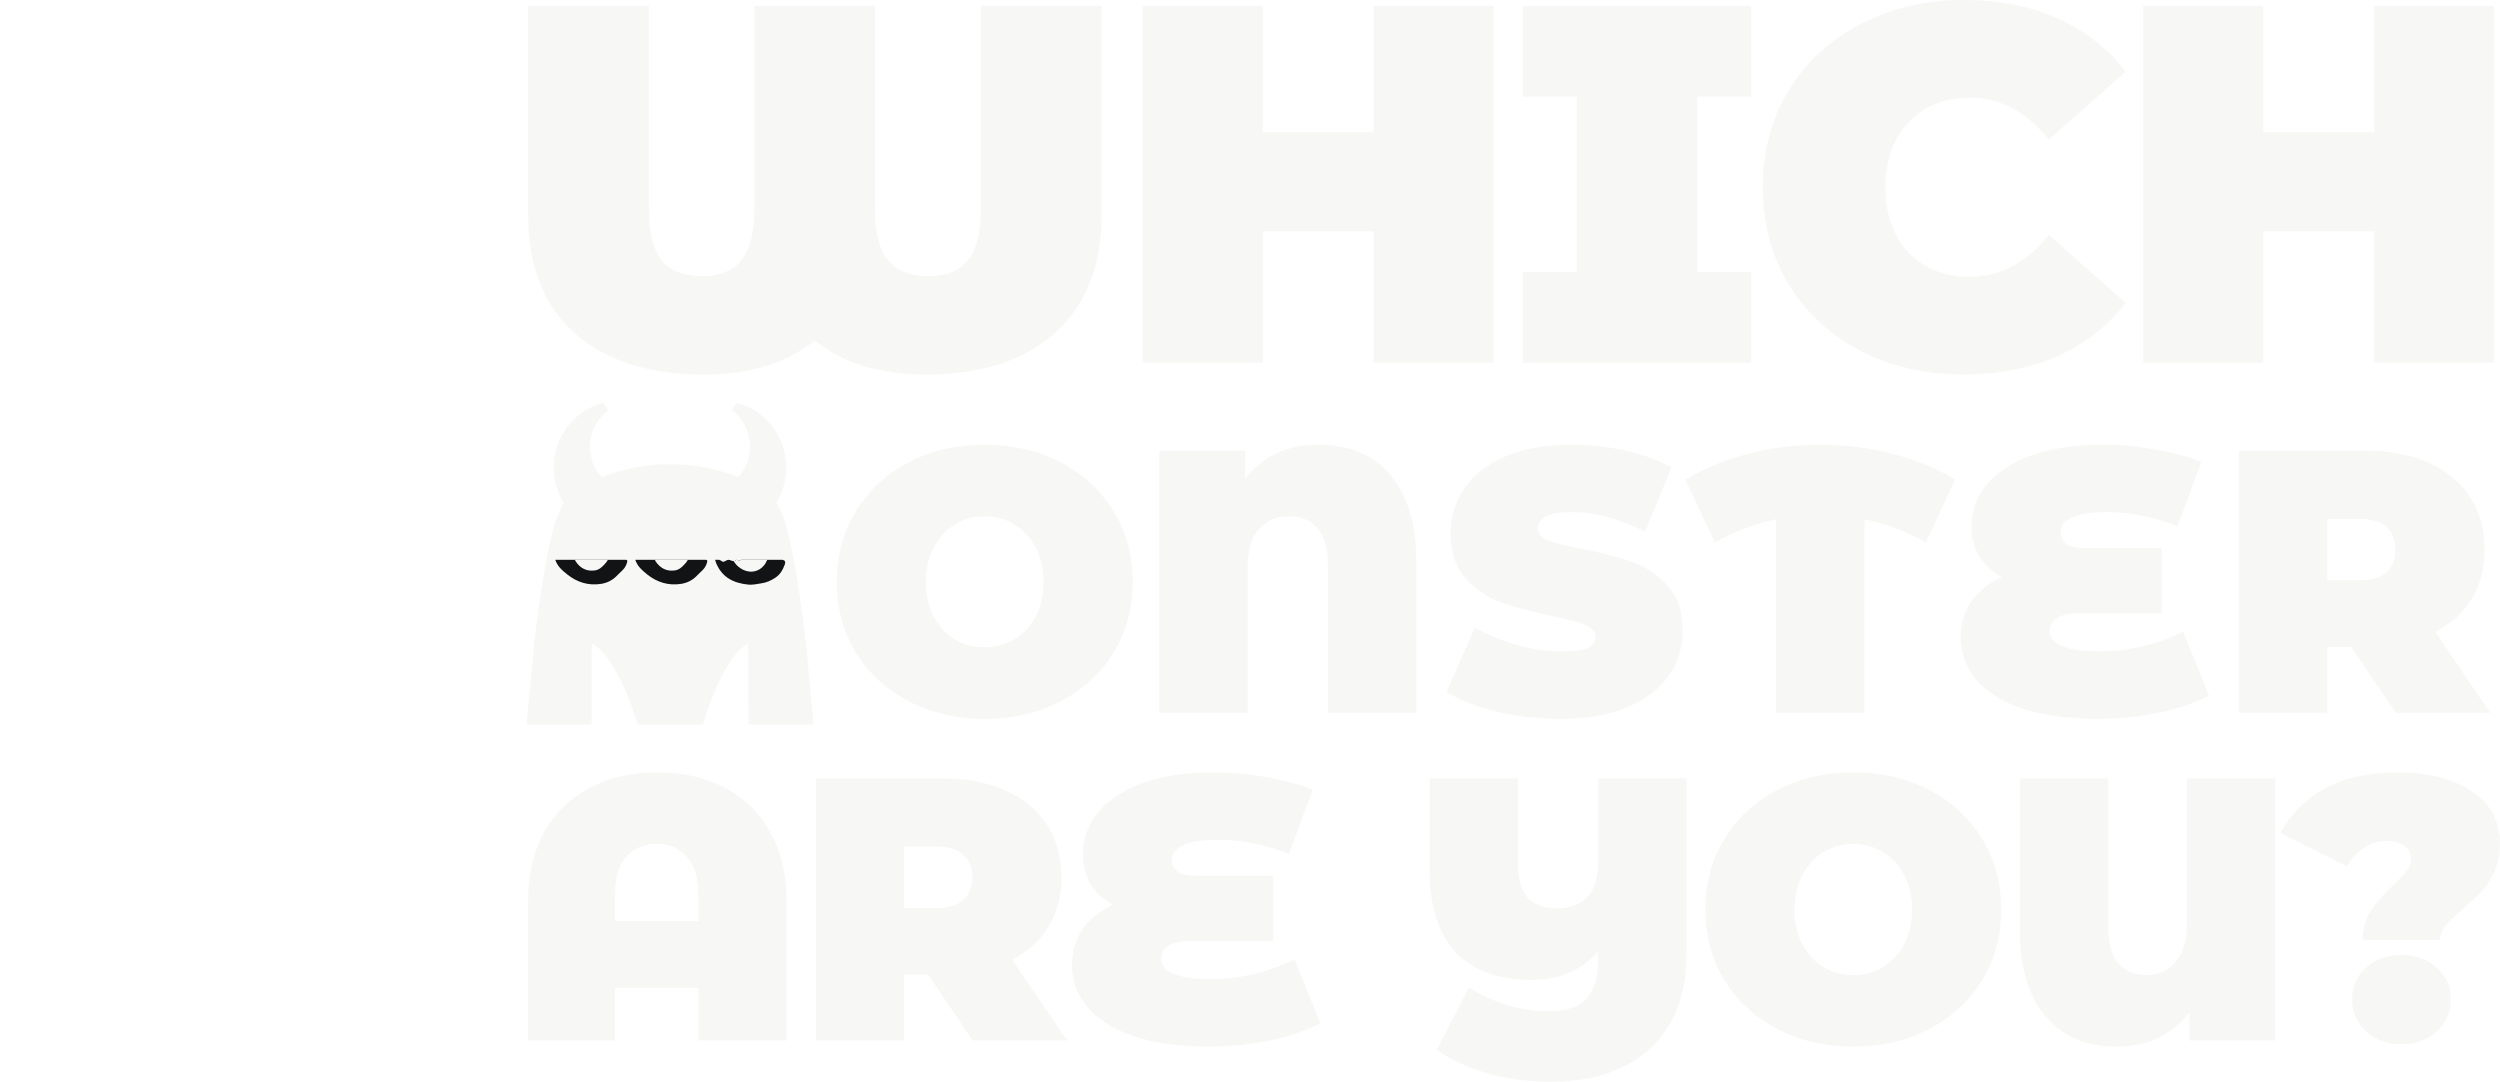
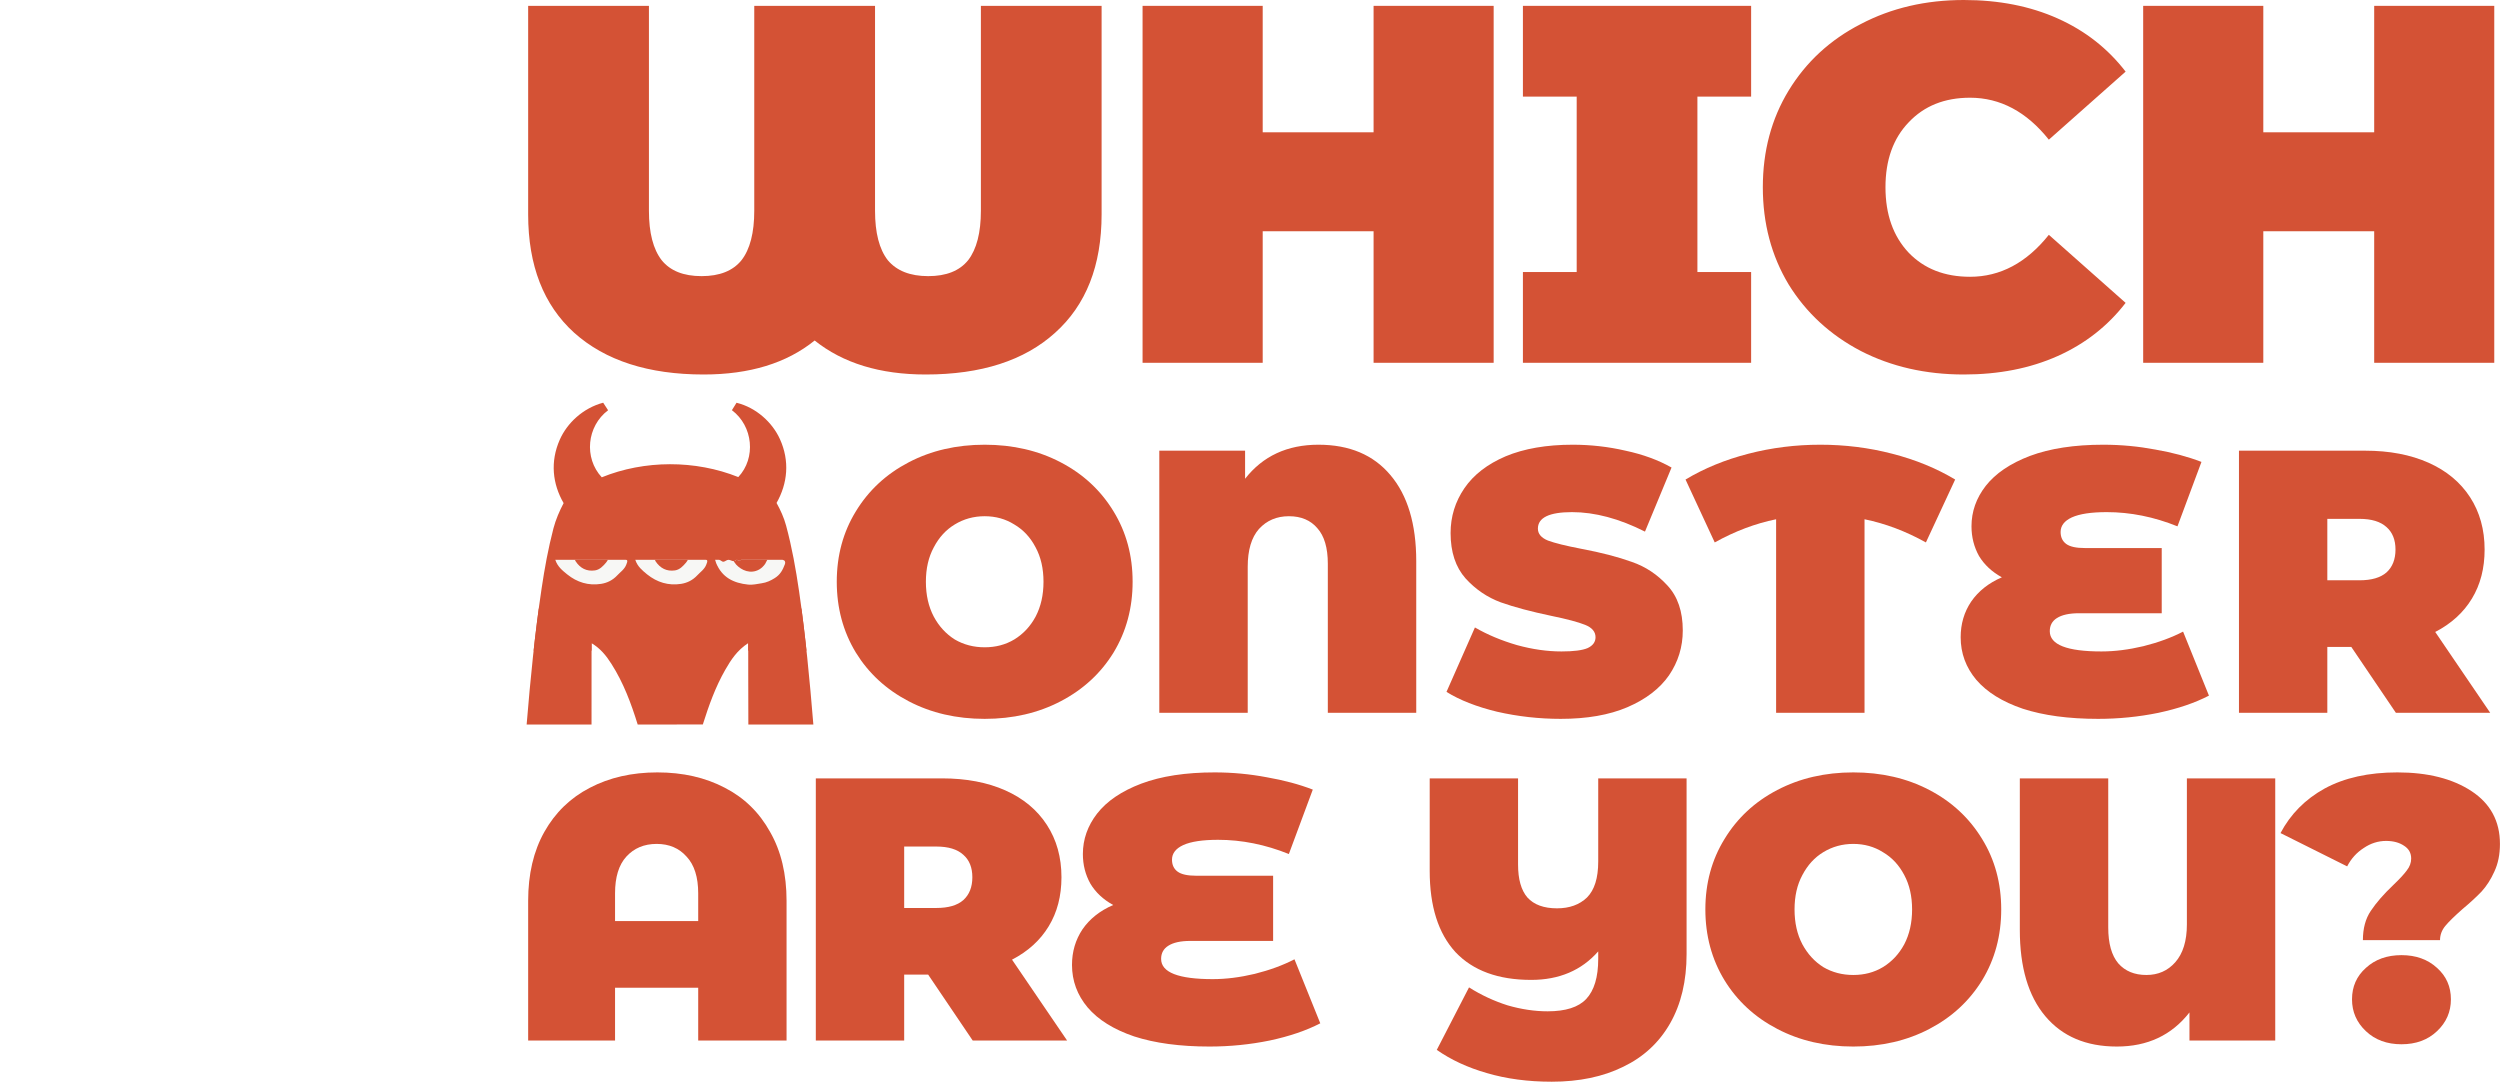
<svg xmlns="http://www.w3.org/2000/svg" viewBox="-90 0 427.24 184.87" width="427.24" height="184.87" role="img" aria-label="WHICH MONSTER ARE YOU?">
  <style>
/* 目・脚・体・歩き。SVG の中だけで完結しているので img 読み込みのまま動く。
   CSS に不等号を書くと XML として壊れるので CDATA で囲むこと。

   脚は M の左右の縦棒。もとは頭と同じ1本のパスなので、同じパスを3枚重ねて
   clipPath で「上半身＋Mの中央」「左脚」「右脚」に切り分けている。
   全部おなじ塗りなので、重なっても継ぎ目は出ない。

   viewBox を左に 90 広げてあるぶん、ページの左余白の上を歩いてこられる。
   広げたぶんは CSS 側のマイナスマージンで引き戻すので、文字の位置は変わらない。 */

.walk{ transform-origin:24.5px 123.82px; animation:walkin 2.6s linear both; }
@keyframes walkin{
  0.0%{ transform:translate(-145.00px,0.00px) rotate(-3.00deg) scaleY(0.970); }
  5.1%{ transform:translate(-127.44px,-3.28px) rotate(2.90deg) scaleY(1.000); }
  10.2%{ transform:translate(-111.02px,0.00px) rotate(-2.79deg) scaleY(0.971); }
  15.4%{ transform:translate(-95.72px,-3.05px) rotate(2.69deg) scaleY(1.000); }
  20.5%{ transform:translate(-81.56px,0.00px) rotate(-2.59deg) scaleY(0.972); }
  25.6%{ transform:translate(-68.54px,-2.82px) rotate(2.48deg) scaleY(1.000); }
  30.8%{ transform:translate(-56.64px,0.00px) rotate(-2.38deg) scaleY(0.974); }
  35.9%{ transform:translate(-45.88px,-2.58px) rotate(2.28deg) scaleY(1.000); }
  41.0%{ transform:translate(-36.25px,0.00px) rotate(-2.17deg) scaleY(0.975); }
  46.1%{ transform:translate(-27.75px,-2.35px) rotate(2.07deg) scaleY(1.000); }
  51.2%{ transform:translate(-20.39px,0.00px) rotate(-1.97deg) scaleY(0.976); }
  56.4%{ transform:translate(-14.16px,-2.11px) rotate(1.87deg) scaleY(1.000); }
  61.5%{ transform:translate(-9.06px,0.00px) rotate(-1.76deg) scaleY(0.977); }
  66.6%{ transform:translate(-5.10px,-1.88px) rotate(1.66deg) scaleY(1.000); }
  71.8%{ transform:translate(-2.27px,0.00px) rotate(-1.56deg) scaleY(0.979); }
  76.9%{ transform:translate(-0.57px,-1.65px) rotate(1.45deg) scaleY(1.000); }
  82.0%{ transform:translate(-0.00px,0.00px) rotate(-1.35deg) scaleY(0.980); }
  86.0%{ transform:translate(0,0) rotate(0deg) scaleY(.99); }
  90.0%{ transform:translate(0,-5px) rotate(0deg) scaleY(1.04); }
  94.5%{ transform:translate(0,0) rotate(0deg) scaleY(.90); }
  97.5%{ transform:translate(0,-1.6px) rotate(0deg) scaleY(1.02); }
  100.0%{ transform:translate(0,0) rotate(0deg) scaleY(1); }
}

/* 脚。踏み出すたびに前後が入れ替わり、近づくほど歩幅が小さくなる */
.legL{ transform-origin:5.5px 110px; animation:stepL 2.6s linear both; }
.legR{ transform-origin:43.4px 110px; animation:stepR 2.6s linear both; }
@keyframes stepL{
  0.0%{ transform:rotate(-11.00deg); }
  5.1%{ transform:rotate(10.46deg); }
  10.2%{ transform:rotate(-9.93deg); }
  15.4%{ transform:rotate(9.39deg); }
  20.5%{ transform:rotate(-8.85deg); }
  25.6%{ transform:rotate(8.32deg); }
  30.8%{ transform:rotate(-7.78deg); }
  35.9%{ transform:rotate(7.25deg); }
  41.0%{ transform:rotate(-6.71deg); }
  46.1%{ transform:rotate(6.17deg); }
  51.2%{ transform:rotate(-5.64deg); }
  56.4%{ transform:rotate(5.10deg); }
  61.5%{ transform:rotate(-4.57deg); }
  66.6%{ transform:rotate(4.03deg); }
  71.8%{ transform:rotate(-3.49deg); }
  76.9%{ transform:rotate(2.96deg); }
  82.0%{ transform:rotate(-2.42deg); }
  86.0%{ transform:rotate(0deg); }
  100.0%{ transform:rotate(0deg); }
}
@keyframes stepR{
  0.0%{ transform:rotate(11.00deg); }
  5.1%{ transform:rotate(-10.46deg); }
  10.2%{ transform:rotate(9.93deg); }
  15.4%{ transform:rotate(-9.39deg); }
  20.5%{ transform:rotate(8.85deg); }
  25.6%{ transform:rotate(-8.32deg); }
  30.8%{ transform:rotate(7.78deg); }
  35.9%{ transform:rotate(-7.25deg); }
  41.0%{ transform:rotate(6.71deg); }
  46.1%{ transform:rotate(-6.17deg); }
  51.2%{ transform:rotate(5.64deg); }
  56.4%{ transform:rotate(-5.10deg); }
  61.5%{ transform:rotate(4.57deg); }
  66.6%{ transform:rotate(-4.03deg); }
  71.8%{ transform:rotate(3.49deg); }
  76.9%{ transform:rotate(-2.96deg); }
  82.0%{ transform:rotate(2.42deg); }
  86.0%{ transform:rotate(0deg); }
  100.0%{ transform:rotate(0deg); }
}

/* 到着してから、体をゆっくり揺らす */
.mark{ transform-origin:24.5px 123.82px; animation:sway 5.2s 2.6s ease-in-out infinite both; }
@keyframes sway{
  0%, 100%{ transform:rotate(0deg); }
  25%{ transform:rotate(1.2deg); }
  75%{ transform:rotate(-1.2deg); }
}

/* 目。歩いているあいだは前を見て、着いてからキョロキョロしはじめる */
.eye{ animation:blink 6.4s infinite both; }
.e1{ transform-origin:11.04px 95.67px; }
.e2{ transform-origin:24.71px 95.67px; animation-delay:-.022s; }
.e3{ transform-origin:38.20px 95.67px; animation-delay:-.044s; }
.pupil{ animation:look 7.7s 2.6s infinite both; }
@keyframes blink{
  0%, 40%, 100%{ transform:scaleY(1); }
  41.6%{ transform:scaleY(.05); }
  43.6%{ transform:scaleY(1); }
  48%{ transform:scaleY(1); }
  49.6%{ transform:scaleY(.05); }
  51.6%{ transform:scaleY(1); }
}
@keyframes look{
  0%, 16%{ transform:translateX(0); }
  24%, 38%{ transform:translateX(-2.2px); }
  46%, 58%{ transform:translateX(0); }
  66%, 80%{ transform:translateX(2.2px); }
  88%, 100%{ transform:translateX(0); }
}

@media (prefers-reduced-motion: reduce){
  .walk, .mark, .legL, .legR, .eye, .pupil{ animation:none; }
}
</style>
-   <path d="M313.81 160.67C313.81 158.67 314.26 157 315.15 155.68C316.05 154.32 317.33 152.84 318.99 151.26C320.06 150.24 320.83 149.41 321.3 148.77C321.81 148.13 322.06 147.45 322.06 146.72C322.06 145.78 321.66 145.06 320.85 144.54C320.04 143.99 319.01 143.71 317.78 143.71C316.41 143.71 315.13 144.12 313.94 144.93C312.74 145.7 311.8 146.74 311.12 148.06L299.73 142.37C301.44 139.13 303.95 136.59 307.28 134.75C310.65 132.92 314.79 132 319.7 132C324.9 132 329.13 133.07 332.37 135.2C335.61 137.33 337.23 140.34 337.23 144.22C337.23 146.02 336.91 147.6 336.27 148.96C335.68 150.28 334.95 151.41 334.1 152.35C333.24 153.25 332.16 154.25 330.83 155.36C329.47 156.56 328.49 157.51 327.89 158.24C327.29 158.97 326.99 159.78 326.99 160.67H313.81ZM320.4 178.46C317.93 178.46 315.9 177.72 314.32 176.22C312.74 174.73 311.95 172.92 311.95 170.78C311.95 168.61 312.74 166.82 314.32 165.41C315.9 163.96 317.93 163.23 320.4 163.23C322.88 163.23 324.9 163.96 326.48 165.41C328.06 166.82 328.85 168.61 328.85 170.78C328.85 172.92 328.06 174.73 326.48 176.22C324.9 177.72 322.88 178.46 320.4 178.46Z" fill="#F7F7F5" />
-   <path d="M298.83 133.02V177.82H284.17V173.02C281.14 176.91 277.01 178.85 271.76 178.85C266.51 178.85 262.44 177.12 259.53 173.66C256.63 170.21 255.18 165.3 255.18 158.94V133.02H270.29V158.5C270.29 161.23 270.86 163.28 272.01 164.64C273.17 165.96 274.77 166.62 276.81 166.62C278.82 166.62 280.46 165.9 281.74 164.45C283.06 162.96 283.73 160.8 283.73 157.98V133.02H298.83Z" fill="#F7F7F5" />
-   <path d="M226.72 178.85C221.9 178.85 217.57 177.85 213.73 175.84C209.89 173.84 206.88 171.06 204.71 167.52C202.53 163.94 201.44 159.9 201.44 155.42C201.44 150.94 202.53 146.93 204.71 143.39C206.88 139.81 209.89 137.01 213.73 135.01C217.57 133 221.9 132 226.72 132C231.55 132 235.88 133 239.72 135.01C243.56 137.01 246.56 139.81 248.74 143.39C250.92 146.93 252 150.94 252 155.42C252 159.9 250.92 163.94 248.74 167.52C246.56 171.06 243.56 173.84 239.72 175.84C235.88 177.85 231.55 178.85 226.72 178.85ZM226.72 166.62C228.6 166.62 230.29 166.18 231.78 165.28C233.32 164.34 234.53 163.04 235.43 161.38C236.32 159.67 236.77 157.69 236.77 155.42C236.77 153.16 236.32 151.2 235.43 149.54C234.53 147.83 233.32 146.53 231.78 145.63C230.29 144.69 228.6 144.22 226.72 144.22C224.85 144.22 223.14 144.69 221.6 145.63C220.11 146.53 218.92 147.83 218.02 149.54C217.12 151.2 216.68 153.16 216.68 155.42C216.68 157.69 217.12 159.67 218.02 161.38C218.92 163.04 220.11 164.34 221.6 165.28C223.14 166.18 224.85 166.62 226.72 166.62Z" fill="#F7F7F5" />
-   <path d="M198.23 133.02V163.04C198.23 167.65 197.29 171.6 195.42 174.88C193.54 178.17 190.87 180.64 187.42 182.3C183.96 184.01 179.88 184.86 175.19 184.86C171.14 184.86 167.45 184.37 164.12 183.39C160.83 182.45 157.98 181.13 155.54 179.42L161.05 168.74C163.14 170.06 165.34 171.08 167.64 171.81C169.99 172.49 172.27 172.83 174.49 172.83C177.56 172.83 179.76 172.13 181.08 170.72C182.44 169.27 183.13 166.99 183.13 163.87V162.59C180.27 165.84 176.45 167.46 171.67 167.46C166.04 167.46 161.73 165.88 158.74 162.72C155.8 159.52 154.33 154.89 154.33 148.83V133.02H169.43V147.74C169.43 150.26 169.96 152.14 171.03 153.38C172.14 154.61 173.83 155.23 176.09 155.23C178.22 155.23 179.93 154.61 181.21 153.38C182.49 152.1 183.13 150.05 183.13 147.23V133.02H198.23Z" fill="#F7F7F5" />
-   <path d="M135.63 174.88C133.24 176.12 130.36 177.1 126.99 177.82C123.62 178.51 120.19 178.85 116.69 178.85C111.65 178.85 107.36 178.27 103.82 177.12C100.32 175.93 97.68 174.28 95.89 172.19C94.1 170.06 93.2 167.63 93.2 164.9C93.2 162.64 93.8 160.61 94.99 158.82C96.23 157.02 97.98 155.64 100.24 154.66C98.53 153.72 97.23 152.5 96.34 151.01C95.48 149.47 95.06 147.79 95.06 145.95C95.06 143.44 95.87 141.13 97.49 139.04C99.15 136.91 101.67 135.2 105.04 133.92C108.45 132.64 112.63 132 117.58 132C120.61 132 123.58 132.28 126.48 132.83C129.42 133.34 132.05 134.05 134.35 134.94L130.26 145.95C126.24 144.33 122.21 143.52 118.16 143.52C115.51 143.52 113.53 143.82 112.21 144.42C110.93 145.01 110.29 145.85 110.29 146.91C110.29 147.81 110.61 148.49 111.25 148.96C111.89 149.43 112.95 149.66 114.45 149.66H127.57V160.8H113.42C111.76 160.8 110.5 161.08 109.65 161.63C108.84 162.14 108.43 162.89 108.43 163.87C108.43 166.18 111.38 167.33 117.26 167.33C119.52 167.33 121.91 167.03 124.43 166.43C126.99 165.79 129.25 164.96 131.22 163.94L135.63 174.88Z" fill="#F7F7F5" />
-   <path d="M68.62 166.56H64.52V177.82H49.42V133.02H70.98C75.12 133.02 78.73 133.71 81.8 135.07C84.87 136.44 87.24 138.4 88.9 140.96C90.57 143.52 91.4 146.51 91.4 149.92C91.4 153.12 90.67 155.92 89.22 158.3C87.77 160.69 85.68 162.59 82.95 164L92.36 177.82H76.23L68.62 166.56ZM76.17 149.92C76.17 148.26 75.66 146.98 74.63 146.08C73.61 145.14 72.07 144.67 70.02 144.67H64.52V155.17H70.02C72.07 155.17 73.61 154.72 74.63 153.82C75.66 152.89 76.17 151.58 76.17 149.92Z" fill="#F7F7F5" />
-   <path d="M22.34 132C26.7 132 30.54 132.88 33.86 134.62C37.19 136.33 39.77 138.85 41.61 142.18C43.49 145.46 44.42 149.39 44.42 153.95V177.82H29.32V168.8H15.11V177.82H0.26V153.95C0.26 149.39 1.18 145.46 3.02 142.18C4.89 138.85 7.5 136.33 10.82 134.62C14.15 132.88 17.99 132 22.34 132ZM29.32 157.41V152.67C29.32 149.9 28.66 147.81 27.34 146.4C26.06 144.95 24.35 144.22 22.22 144.22C20.08 144.22 18.35 144.95 17.03 146.4C15.75 147.81 15.11 149.9 15.11 152.67V157.41H29.32Z" fill="#F7F7F5" />
-   <path d="M311.83 110.56H307.73V121.82H292.63V77.02H314.2C318.34 77.02 321.94 77.71 325.01 79.07C328.09 80.44 330.45 82.4 332.12 84.96C333.78 87.52 334.61 90.51 334.61 93.92C334.61 97.12 333.89 99.91 332.44 102.3C330.99 104.69 328.9 106.59 326.17 108L335.57 121.82H319.45L311.83 110.56ZM319.38 93.92C319.38 92.26 318.87 90.98 317.85 90.08C316.82 89.14 315.29 88.67 313.24 88.67H307.73V99.17H313.24C315.29 99.17 316.82 98.72 317.85 97.82C318.87 96.89 319.38 95.58 319.38 93.92Z" fill="#F7F7F5" />
-   <path d="M287.5 118.88C285.11 120.12 282.23 121.1 278.86 121.82C275.49 122.51 272.05 122.85 268.55 122.85C263.52 122.85 259.23 122.27 255.69 121.12C252.19 119.93 249.55 118.28 247.75 116.19C245.96 114.06 245.07 111.63 245.07 108.9C245.07 106.64 245.66 104.61 246.86 102.82C248.1 101.02 249.84 99.64 252.11 98.66C250.4 97.72 249.1 96.5 248.2 95.01C247.35 93.47 246.92 91.79 246.92 89.95C246.92 87.43 247.73 85.13 249.35 83.04C251.02 80.91 253.54 79.2 256.9 77.92C260.32 76.64 264.5 76 269.45 76C272.48 76 275.44 76.28 278.35 76.83C281.29 77.34 283.91 78.05 286.22 78.94L282.12 89.95C278.11 88.33 274.08 87.52 270.02 87.52C267.38 87.52 265.4 87.82 264.07 88.42C262.79 89.01 262.15 89.85 262.15 90.91C262.15 91.81 262.47 92.49 263.11 92.96C263.75 93.43 264.82 93.66 266.31 93.66H279.43V104.8H265.29C263.63 104.8 262.37 105.08 261.51 105.63C260.7 106.14 260.3 106.89 260.3 107.87C260.3 110.18 263.24 111.33 269.13 111.33C271.39 111.33 273.78 111.03 276.3 110.43C278.86 109.79 281.12 108.96 283.08 107.94L287.5 118.88Z" fill="#F7F7F5" />
-   <path d="M239.13 92.7C235.68 90.78 232.18 89.46 228.64 88.74V121.82H213.53V88.74C209.99 89.46 206.49 90.78 203.04 92.7L198.05 81.95C201.25 80.03 204.83 78.56 208.8 77.54C212.77 76.51 216.86 76 221.09 76C225.31 76 229.41 76.51 233.37 77.54C237.34 78.56 240.93 80.03 244.13 81.95L239.13 92.7Z" fill="#F7F7F5" />
-   <path d="M176.72 122.85C173.01 122.85 169.38 122.44 165.84 121.63C162.34 120.78 159.46 119.65 157.2 118.24L162.06 107.23C164.2 108.47 166.59 109.47 169.23 110.24C171.88 110.97 174.42 111.33 176.85 111.33C178.94 111.33 180.43 111.14 181.33 110.75C182.22 110.33 182.67 109.71 182.67 108.9C182.67 107.96 182.07 107.25 180.88 106.78C179.73 106.32 177.81 105.8 175.12 105.25C171.66 104.52 168.78 103.76 166.48 102.94C164.18 102.09 162.17 100.73 160.46 98.85C158.76 96.93 157.9 94.35 157.9 91.1C157.9 88.29 158.69 85.73 160.27 83.42C161.85 81.12 164.2 79.31 167.31 77.98C170.47 76.66 174.29 76 178.77 76C181.84 76 184.85 76.34 187.79 77.02C190.78 77.66 193.4 78.62 195.66 79.9L191.12 90.85C186.72 88.63 182.56 87.52 178.64 87.52C174.76 87.52 172.82 88.46 172.82 90.34C172.82 91.23 173.39 91.91 174.54 92.38C175.7 92.81 177.59 93.28 180.24 93.79C183.65 94.43 186.53 95.18 188.88 96.03C191.23 96.84 193.25 98.19 194.96 100.06C196.71 101.94 197.58 104.5 197.58 107.74C197.58 110.56 196.79 113.12 195.22 115.42C193.64 117.69 191.27 119.5 188.11 120.86C185 122.19 181.2 122.85 176.72 122.85Z" fill="#F7F7F5" />
-   <path d="M135.32 76C140.61 76 144.71 77.73 147.61 81.18C150.55 84.64 152.03 89.55 152.03 95.9V121.82H136.92V96.35C136.92 93.62 136.32 91.59 135.13 90.27C133.98 88.91 132.36 88.22 130.27 88.22C128.18 88.22 126.47 88.95 125.15 90.4C123.87 91.85 123.23 94.01 123.23 96.86V121.82H108.12V77.02H122.78V81.82C125.81 77.94 129.99 76 135.32 76Z" fill="#F7F7F5" />
-   <path d="M78.28 122.85C73.46 122.85 69.13 121.85 65.29 119.84C61.45 117.84 58.44 115.06 56.26 111.52C54.09 107.94 53 103.9 53 99.42C53 94.94 54.09 90.93 56.26 87.39C58.44 83.81 61.45 81.01 65.29 79.01C69.13 77 73.46 76 78.28 76C83.1 76 87.43 77 91.27 79.01C95.11 81.01 98.12 83.81 100.3 87.39C102.47 90.93 103.56 94.94 103.56 99.42C103.56 103.9 102.47 107.94 100.3 111.52C98.12 115.06 95.11 117.84 91.27 119.84C87.43 121.85 83.1 122.85 78.28 122.85ZM78.28 110.62C80.16 110.62 81.84 110.18 83.34 109.28C84.87 108.34 86.09 107.04 86.98 105.38C87.88 103.67 88.33 101.69 88.33 99.42C88.33 97.16 87.88 95.2 86.98 93.54C86.09 91.83 84.87 90.53 83.34 89.63C81.84 88.69 80.16 88.22 78.28 88.22C76.4 88.22 74.7 88.69 73.16 89.63C71.67 90.53 70.47 91.83 69.58 93.54C68.68 95.2 68.23 97.16 68.23 99.42C68.23 101.69 68.68 103.67 69.58 105.38C70.47 107.04 71.67 108.34 73.16 109.28C74.7 110.18 76.4 110.62 78.28 110.62Z" fill="#F7F7F5" />
-   <path d="M336.26 1V62H315.74V39.52H296.79V62H276.26V1H296.79V22.61H315.74V1H336.26Z" fill="#F7F7F5" />
-   <path d="M245.61 64C239.09 64 233.22 62.66 228 59.98C222.77 57.24 218.66 53.45 215.67 48.61C212.73 43.72 211.26 38.18 211.26 32C211.26 25.82 212.73 20.31 215.67 15.48C218.66 10.58 222.77 6.79 228 4.11C233.22 1.37 239.09 0 245.61 0C251.6 0 256.94 1.05 261.64 3.15C266.34 5.25 270.21 8.28 273.26 12.24L260.14 23.87C256.33 19.09 251.83 16.7 246.67 16.7C242.32 16.7 238.83 18.1 236.19 20.9C233.55 23.64 232.22 27.34 232.22 32C232.22 36.66 233.55 40.39 236.19 43.19C238.83 45.93 242.32 47.3 246.67 47.3C251.83 47.3 256.33 44.91 260.14 40.13L273.26 51.76C270.21 55.72 266.34 58.75 261.64 60.85C256.94 62.95 251.6 64 245.61 64Z" fill="#F7F7F5" />
-   <path d="M200.08 16.51V46.49H209.26V62H170.26V46.49H179.45V16.51H170.26V1H209.26V16.51H200.08Z" fill="#F7F7F5" />
-   <path d="M165.26 1V62H144.74V39.52H125.79V62H105.26V1H125.79V22.61H144.74V1H165.26Z" fill="#F7F7F5" />
-   <path d="M98.26 1V36.64C98.26 45.38 95.61 52.12 90.31 56.87C85.06 61.62 77.69 64 68.19 64C60.38 64 54.06 62.06 49.22 58.19C44.44 62.06 38.12 64 30.25 64C20.81 64 13.44 61.62 8.13 56.87C2.89 52.12 0.26 45.38 0.26 36.64V1H20.9V36.02C20.9 39.77 21.62 42.59 23.08 44.47C24.54 46.28 26.81 47.19 29.9 47.19C32.99 47.19 35.26 46.28 36.72 44.47C38.18 42.59 38.9 39.77 38.9 36.02V1H59.54V36.02C59.54 39.77 60.26 42.59 61.72 44.47C63.24 46.28 65.54 47.19 68.63 47.19C71.72 47.19 73.99 46.28 75.45 44.47C76.9 42.59 77.63 39.77 77.63 36.02V1H98.26Z" fill="#F7F7F5" />
+   <path d="M313.81 160.67C313.81 158.67 314.26 157 315.15 155.68C316.05 154.32 317.33 152.84 318.99 151.26C320.06 150.24 320.83 149.41 321.3 148.77C321.81 148.13 322.06 147.45 322.06 146.72C322.06 145.78 321.66 145.06 320.85 144.54C320.04 143.99 319.01 143.71 317.78 143.71C316.41 143.71 315.13 144.12 313.94 144.93C312.74 145.7 311.8 146.74 311.12 148.06L299.73 142.37C301.44 139.13 303.95 136.59 307.28 134.75C310.65 132.92 314.79 132 319.7 132C324.9 132 329.13 133.07 332.37 135.2C335.61 137.33 337.23 140.34 337.23 144.22C337.23 146.02 336.91 147.6 336.27 148.96C335.68 150.28 334.95 151.41 334.1 152.35C333.24 153.25 332.16 154.25 330.83 155.36C329.47 156.56 328.49 157.51 327.89 158.24C327.29 158.97 326.99 159.78 326.99 160.67H313.81ZM320.4 178.46C317.93 178.46 315.9 177.72 314.32 176.22C312.74 174.73 311.95 172.92 311.95 170.78C311.95 168.61 312.74 166.82 314.32 165.41C315.9 163.96 317.93 163.23 320.4 163.23C322.88 163.23 324.9 163.96 326.48 165.41C328.06 166.82 328.85 168.61 328.85 170.78C328.85 172.92 328.06 174.73 326.48 176.22C324.9 177.72 322.88 178.46 320.4 178.46Z" fill="#D45235" />
+   <path d="M298.83 133.02V177.82H284.17V173.02C281.14 176.91 277.01 178.85 271.76 178.85C266.51 178.85 262.44 177.12 259.53 173.66C256.63 170.21 255.18 165.3 255.18 158.94V133.02H270.29V158.5C270.29 161.23 270.86 163.28 272.01 164.64C273.17 165.96 274.77 166.62 276.81 166.62C278.82 166.62 280.46 165.9 281.74 164.45C283.06 162.96 283.73 160.8 283.73 157.98V133.02H298.83Z" fill="#D45235" />
+   <path d="M226.72 178.85C221.9 178.85 217.57 177.85 213.73 175.84C209.89 173.84 206.88 171.06 204.71 167.52C202.53 163.94 201.44 159.9 201.44 155.42C201.44 150.94 202.53 146.93 204.71 143.39C206.88 139.81 209.89 137.01 213.73 135.01C217.57 133 221.9 132 226.72 132C231.55 132 235.88 133 239.72 135.01C243.56 137.01 246.56 139.81 248.74 143.39C250.92 146.93 252 150.94 252 155.42C252 159.9 250.92 163.94 248.74 167.52C246.56 171.06 243.56 173.84 239.72 175.84C235.88 177.85 231.55 178.85 226.72 178.85ZM226.72 166.62C228.6 166.62 230.29 166.18 231.78 165.28C233.32 164.34 234.53 163.04 235.43 161.38C236.32 159.67 236.77 157.69 236.77 155.42C236.77 153.16 236.32 151.2 235.43 149.54C234.53 147.83 233.32 146.53 231.78 145.63C230.29 144.69 228.6 144.22 226.72 144.22C224.85 144.22 223.14 144.69 221.6 145.63C220.11 146.53 218.92 147.83 218.02 149.54C217.12 151.2 216.68 153.16 216.68 155.42C216.68 157.69 217.12 159.67 218.02 161.38C218.92 163.04 220.11 164.34 221.6 165.28C223.14 166.18 224.85 166.62 226.72 166.62Z" fill="#D45235" />
+   <path d="M198.23 133.02V163.04C198.23 167.65 197.29 171.6 195.42 174.88C193.54 178.17 190.87 180.64 187.42 182.3C183.96 184.01 179.88 184.86 175.19 184.86C171.14 184.86 167.45 184.37 164.12 183.39C160.83 182.45 157.98 181.13 155.54 179.42L161.05 168.74C163.14 170.06 165.34 171.08 167.64 171.81C169.99 172.49 172.27 172.83 174.49 172.83C177.56 172.83 179.76 172.13 181.08 170.72C182.44 169.27 183.13 166.99 183.13 163.87V162.59C180.27 165.84 176.45 167.46 171.67 167.46C166.04 167.46 161.73 165.88 158.74 162.72C155.8 159.52 154.33 154.89 154.33 148.83V133.02H169.43V147.74C169.43 150.26 169.96 152.14 171.03 153.38C172.14 154.61 173.83 155.23 176.09 155.23C178.22 155.23 179.93 154.61 181.21 153.38C182.49 152.1 183.13 150.05 183.13 147.23V133.02H198.23Z" fill="#D45235" />
+   <path d="M135.63 174.88C133.24 176.12 130.36 177.1 126.99 177.82C123.62 178.51 120.19 178.85 116.69 178.85C111.65 178.85 107.36 178.27 103.82 177.12C100.32 175.93 97.68 174.28 95.89 172.19C94.1 170.06 93.2 167.63 93.2 164.9C93.2 162.64 93.8 160.61 94.99 158.82C96.23 157.02 97.98 155.64 100.24 154.66C98.53 153.72 97.23 152.5 96.34 151.01C95.48 149.47 95.06 147.79 95.06 145.95C95.06 143.44 95.87 141.13 97.49 139.04C99.15 136.91 101.67 135.2 105.04 133.92C108.45 132.64 112.63 132 117.58 132C120.61 132 123.58 132.28 126.48 132.83C129.42 133.34 132.05 134.05 134.35 134.94L130.26 145.95C126.24 144.33 122.21 143.52 118.16 143.52C115.51 143.52 113.53 143.82 112.21 144.42C110.93 145.01 110.29 145.85 110.29 146.91C110.29 147.81 110.61 148.49 111.25 148.96C111.89 149.43 112.95 149.66 114.45 149.66H127.57V160.8H113.42C111.76 160.8 110.5 161.08 109.65 161.63C108.84 162.14 108.43 162.89 108.43 163.87C108.43 166.18 111.38 167.33 117.26 167.33C119.52 167.33 121.91 167.03 124.43 166.43C126.99 165.79 129.25 164.96 131.22 163.94L135.63 174.88Z" fill="#D45235" />
+   <path d="M68.62 166.56H64.52V177.82H49.42V133.02H70.98C75.12 133.02 78.73 133.71 81.8 135.07C84.87 136.44 87.24 138.4 88.9 140.96C90.57 143.52 91.4 146.51 91.4 149.92C91.4 153.12 90.67 155.92 89.22 158.3C87.77 160.69 85.68 162.59 82.95 164L92.36 177.82H76.23L68.62 166.56ZM76.17 149.92C76.17 148.26 75.66 146.98 74.63 146.08C73.61 145.14 72.07 144.67 70.02 144.67H64.52V155.17H70.02C72.07 155.17 73.61 154.72 74.63 153.82C75.66 152.89 76.17 151.58 76.17 149.92Z" fill="#D45235" />
+   <path d="M22.34 132C26.7 132 30.54 132.88 33.86 134.62C37.19 136.33 39.77 138.85 41.61 142.18C43.49 145.46 44.42 149.39 44.42 153.95V177.82H29.32V168.8H15.11V177.82H0.26V153.95C0.26 149.39 1.18 145.46 3.02 142.18C4.89 138.85 7.5 136.33 10.82 134.62C14.15 132.88 17.99 132 22.34 132ZM29.32 157.41V152.67C29.32 149.9 28.66 147.81 27.34 146.4C26.06 144.95 24.35 144.22 22.22 144.22C20.08 144.22 18.35 144.95 17.03 146.4C15.75 147.81 15.11 149.9 15.11 152.67V157.41H29.32Z" fill="#D45235" />
+   <path d="M311.83 110.56H307.73V121.82H292.63V77.02H314.2C318.34 77.02 321.94 77.71 325.01 79.07C328.09 80.44 330.45 82.4 332.12 84.96C333.78 87.52 334.61 90.51 334.61 93.92C334.61 97.12 333.89 99.91 332.44 102.3C330.99 104.69 328.9 106.59 326.17 108L335.57 121.82H319.45L311.83 110.56ZM319.38 93.92C319.38 92.26 318.87 90.98 317.85 90.08C316.82 89.14 315.29 88.67 313.24 88.67H307.73V99.17H313.24C315.29 99.17 316.82 98.72 317.85 97.82C318.87 96.89 319.38 95.58 319.38 93.92Z" fill="#D45235" />
+   <path d="M287.5 118.88C285.11 120.12 282.23 121.1 278.86 121.82C275.49 122.51 272.05 122.85 268.55 122.85C263.52 122.85 259.23 122.27 255.69 121.12C252.19 119.93 249.55 118.28 247.75 116.19C245.96 114.06 245.07 111.63 245.07 108.9C245.07 106.64 245.66 104.61 246.86 102.82C248.1 101.02 249.84 99.64 252.11 98.66C250.4 97.72 249.1 96.5 248.2 95.01C247.35 93.47 246.92 91.79 246.92 89.95C246.92 87.43 247.73 85.13 249.35 83.04C251.02 80.91 253.54 79.2 256.9 77.92C260.32 76.64 264.5 76 269.45 76C272.48 76 275.44 76.28 278.35 76.83C281.29 77.34 283.91 78.05 286.22 78.94L282.12 89.95C278.11 88.33 274.08 87.52 270.02 87.52C267.38 87.52 265.4 87.82 264.07 88.42C262.79 89.01 262.15 89.85 262.15 90.91C262.15 91.81 262.47 92.49 263.11 92.96C263.75 93.43 264.82 93.66 266.31 93.66H279.43V104.8H265.29C263.63 104.8 262.37 105.08 261.51 105.63C260.7 106.14 260.3 106.89 260.3 107.87C260.3 110.18 263.24 111.33 269.13 111.33C271.39 111.33 273.78 111.03 276.3 110.43C278.86 109.79 281.12 108.96 283.08 107.94L287.5 118.88Z" fill="#D45235" />
+   <path d="M239.13 92.7C235.68 90.78 232.18 89.46 228.64 88.74V121.82H213.53V88.74C209.99 89.46 206.49 90.78 203.04 92.7L198.05 81.95C201.25 80.03 204.83 78.56 208.8 77.54C212.77 76.51 216.86 76 221.09 76C225.31 76 229.41 76.51 233.37 77.54C237.34 78.56 240.93 80.03 244.13 81.95L239.13 92.7Z" fill="#D45235" />
+   <path d="M176.72 122.85C173.01 122.85 169.38 122.44 165.84 121.63C162.34 120.78 159.46 119.65 157.2 118.24L162.06 107.23C164.2 108.47 166.59 109.47 169.23 110.24C171.88 110.97 174.42 111.33 176.85 111.33C178.94 111.33 180.43 111.14 181.33 110.75C182.22 110.33 182.67 109.71 182.67 108.9C182.67 107.96 182.07 107.25 180.88 106.78C179.73 106.32 177.81 105.8 175.12 105.25C171.66 104.52 168.78 103.76 166.48 102.94C164.18 102.09 162.17 100.73 160.46 98.85C158.76 96.93 157.9 94.35 157.9 91.1C157.9 88.29 158.69 85.73 160.27 83.42C161.85 81.12 164.2 79.31 167.31 77.98C170.47 76.66 174.29 76 178.77 76C181.84 76 184.85 76.34 187.79 77.02C190.78 77.66 193.4 78.62 195.66 79.9L191.12 90.85C186.72 88.63 182.56 87.52 178.64 87.52C174.76 87.52 172.82 88.46 172.82 90.34C172.82 91.23 173.39 91.91 174.54 92.38C175.7 92.81 177.59 93.28 180.24 93.79C183.65 94.43 186.53 95.18 188.88 96.03C191.23 96.84 193.25 98.19 194.96 100.06C196.71 101.94 197.58 104.5 197.58 107.74C197.58 110.56 196.79 113.12 195.22 115.42C193.64 117.69 191.27 119.5 188.11 120.86C185 122.19 181.2 122.85 176.72 122.85Z" fill="#D45235" />
+   <path d="M135.32 76C140.61 76 144.71 77.73 147.61 81.18C150.55 84.64 152.03 89.55 152.03 95.9V121.82H136.92V96.35C136.92 93.62 136.32 91.59 135.13 90.27C133.98 88.91 132.36 88.22 130.27 88.22C128.18 88.22 126.47 88.95 125.15 90.4C123.87 91.85 123.23 94.01 123.23 96.86V121.82H108.12V77.02H122.78V81.82C125.81 77.94 129.99 76 135.32 76Z" fill="#D45235" />
+   <path d="M78.28 122.85C73.46 122.85 69.13 121.85 65.29 119.84C61.45 117.84 58.44 115.06 56.26 111.52C54.09 107.94 53 103.9 53 99.42C53 94.94 54.09 90.93 56.26 87.39C58.44 83.81 61.45 81.01 65.29 79.01C69.13 77 73.46 76 78.28 76C83.1 76 87.43 77 91.27 79.01C95.11 81.01 98.12 83.81 100.3 87.39C102.47 90.93 103.56 94.94 103.56 99.42C103.56 103.9 102.47 107.94 100.3 111.52C98.12 115.06 95.11 117.84 91.27 119.84C87.43 121.85 83.1 122.85 78.28 122.85ZM78.28 110.62C80.16 110.62 81.84 110.18 83.34 109.28C84.87 108.34 86.09 107.04 86.98 105.38C87.88 103.67 88.33 101.69 88.33 99.42C88.33 97.16 87.88 95.2 86.98 93.54C86.09 91.83 84.87 90.53 83.34 89.63C81.84 88.69 80.16 88.22 78.28 88.22C76.4 88.22 74.7 88.69 73.16 89.63C71.67 90.53 70.47 91.83 69.58 93.54C68.68 95.2 68.23 97.16 68.23 99.42C68.23 101.69 68.68 103.67 69.58 105.38C70.47 107.04 71.67 108.34 73.16 109.28C74.7 110.18 76.4 110.62 78.28 110.62Z" fill="#D45235" />
+   <path d="M336.26 1V62H315.74V39.52H296.79V62H276.26V1H296.79V22.61H315.74V1H336.26Z" fill="#D45235" />
+   <path d="M245.61 64C239.09 64 233.22 62.66 228 59.98C222.77 57.24 218.66 53.45 215.67 48.61C212.73 43.72 211.26 38.18 211.26 32C211.26 25.82 212.73 20.31 215.67 15.48C218.66 10.58 222.77 6.79 228 4.11C233.22 1.37 239.09 0 245.61 0C251.6 0 256.94 1.05 261.64 3.15C266.34 5.25 270.21 8.28 273.26 12.24L260.14 23.87C256.33 19.09 251.83 16.7 246.67 16.7C242.32 16.7 238.83 18.1 236.19 20.9C233.55 23.64 232.22 27.34 232.22 32C232.22 36.66 233.55 40.39 236.19 43.19C238.83 45.93 242.32 47.3 246.67 47.3C251.83 47.3 256.33 44.91 260.14 40.13L273.26 51.76C270.21 55.72 266.34 58.75 261.64 60.85C256.94 62.95 251.6 64 245.61 64Z" fill="#D45235" />
+   <path d="M200.08 16.51V46.49H209.26V62H170.26V46.49H179.45V16.51H170.26V1H209.26V16.51H200.08Z" fill="#D45235" />
+   <path d="M165.26 1V62H144.74V39.52H125.79V62H105.26V1H125.79V22.61H144.74V1H165.26Z" fill="#D45235" />
+   <path d="M98.26 1V36.64C98.26 45.38 95.61 52.12 90.31 56.87C85.06 61.62 77.69 64 68.19 64C60.38 64 54.06 62.06 49.22 58.19C44.44 62.06 38.12 64 30.25 64C20.81 64 13.44 61.62 8.13 56.87C2.89 52.12 0.26 45.38 0.26 36.64V1H20.9V36.02C20.9 39.77 21.62 42.59 23.08 44.47C24.54 46.28 26.81 47.19 29.9 47.19C32.99 47.19 35.26 46.28 36.72 44.47C38.18 42.59 38.9 39.77 38.9 36.02V1H59.54V36.02C59.54 39.77 60.26 42.59 61.72 44.47C63.24 46.28 65.54 47.19 68.63 47.19C71.72 47.19 73.99 46.28 75.45 44.47C76.9 42.59 77.63 39.77 77.63 36.02V1H98.26Z" fill="#D45235" />
  <g class="walk">
    <g class="mark">
      <clipPath id="clipBody">
        <rect x="-12" y="58" width="84" height="53.2" />
        <rect x="11.09" y="111" width="26.78" height="26" />
      </clipPath>
      <clipPath id="clipLegL">
        <rect x="-12" y="104" width="23.09" height="34" />
      </clipPath>
      <clipPath id="clipLegR">
        <rect x="37.87" y="104" width="26" height="34" />
      </clipPath>
      <g class="legL" clip-path="url(#clipLegL)">
-         <path d="M37.89 123.82L37.86 109.91C35.98 111.14 34.93 112.74 33.93 114.49C32.26 117.42 31.16 120.5 30.11 123.81L18.98 123.82C17.86 120.21 16.56 116.71 14.52 113.5C13.61 112.06 12.61 110.82 11.1 109.92L11.09 123.82H0C0.65 115.95 1.4 108.35 2.55 100.62C3.08 97.06 3.69 93.73 4.58 90.3C4.99 88.75 5.6 87.36 6.32 85.98C4.41 82.68 4.01 78.89 5.66 75.15C6.91 72.32 9.6 69.75 13.08 68.82L13.92 70.11C10.28 72.85 9.76 78.26 12.84 81.57C20.14 78.6 28.84 78.59 36.17 81.53C39.24 78.27 38.7 72.82 35.08 70.1L35.87 68.83C39.27 69.66 42.01 72.23 43.28 75.03C44.99 78.79 44.6 82.62 42.71 85.95C43.39 87.19 43.96 88.42 44.34 89.82C45.35 93.57 46 97.23 46.57 101.12C47.66 108.68 48.37 116.12 49 123.82H37.89V123.82Z" fill="#F7F7F5" />
+         <path d="M37.89 123.82L37.86 109.91C35.98 111.14 34.93 112.74 33.93 114.49C32.26 117.42 31.16 120.5 30.11 123.81L18.98 123.82C17.86 120.21 16.56 116.71 14.52 113.5C13.61 112.06 12.61 110.82 11.1 109.92L11.09 123.82H0C0.65 115.95 1.4 108.35 2.55 100.62C3.08 97.06 3.69 93.73 4.58 90.3C4.99 88.75 5.6 87.36 6.32 85.98C4.41 82.68 4.01 78.89 5.66 75.15C6.91 72.32 9.6 69.75 13.08 68.82L13.92 70.11C10.28 72.85 9.76 78.26 12.84 81.57C20.14 78.6 28.84 78.59 36.17 81.53C39.24 78.27 38.7 72.82 35.08 70.1L35.87 68.83C39.27 69.66 42.01 72.23 43.28 75.03C44.99 78.79 44.6 82.62 42.71 85.95C43.39 87.19 43.96 88.42 44.34 89.82C45.35 93.57 46 97.23 46.57 101.12C47.66 108.68 48.37 116.12 49 123.82H37.89V123.82Z" fill="#D45235" />
      </g>
      <g class="legR" clip-path="url(#clipLegR)">
-         <path d="M37.89 123.82L37.86 109.91C35.98 111.14 34.93 112.74 33.93 114.49C32.26 117.42 31.16 120.5 30.11 123.81L18.98 123.82C17.86 120.21 16.56 116.71 14.52 113.5C13.61 112.06 12.61 110.82 11.1 109.92L11.09 123.82H0C0.65 115.95 1.4 108.35 2.55 100.62C3.08 97.06 3.69 93.73 4.58 90.3C4.99 88.75 5.6 87.36 6.32 85.98C4.41 82.68 4.01 78.89 5.66 75.15C6.91 72.32 9.6 69.75 13.08 68.82L13.92 70.11C10.28 72.85 9.76 78.26 12.84 81.57C20.14 78.6 28.84 78.59 36.17 81.53C39.24 78.27 38.7 72.82 35.08 70.1L35.87 68.83C39.27 69.66 42.01 72.23 43.28 75.03C44.99 78.79 44.6 82.62 42.71 85.95C43.39 87.19 43.96 88.42 44.34 89.82C45.35 93.57 46 97.23 46.57 101.12C47.66 108.68 48.37 116.12 49 123.82H37.89V123.82Z" fill="#F7F7F5" />
+         <path d="M37.89 123.82L37.86 109.91C35.98 111.14 34.93 112.74 33.93 114.49C32.26 117.42 31.16 120.5 30.11 123.81L18.98 123.82C17.86 120.21 16.56 116.71 14.52 113.5C13.61 112.06 12.61 110.82 11.1 109.92L11.09 123.82H0C0.65 115.95 1.4 108.35 2.55 100.62C3.08 97.06 3.69 93.73 4.58 90.3C4.99 88.75 5.6 87.36 6.32 85.98C4.41 82.68 4.01 78.89 5.66 75.15C6.91 72.32 9.6 69.75 13.08 68.82L13.92 70.11C10.28 72.85 9.76 78.26 12.84 81.57C20.14 78.6 28.84 78.59 36.17 81.53C39.24 78.27 38.7 72.82 35.08 70.1L35.87 68.83C39.27 69.66 42.01 72.23 43.28 75.03C44.99 78.79 44.6 82.62 42.71 85.95C43.39 87.19 43.96 88.42 44.34 89.82C45.35 93.57 46 97.23 46.57 101.12C47.66 108.68 48.37 116.12 49 123.82H37.89V123.82Z" fill="#D45235" />
      </g>
      <g class="body" clip-path="url(#clipBody)">
-         <path d="M37.89 123.82L37.86 109.91C35.98 111.14 34.93 112.74 33.93 114.49C32.26 117.42 31.16 120.5 30.11 123.81L18.98 123.82C17.86 120.21 16.56 116.71 14.52 113.5C13.61 112.06 12.61 110.82 11.1 109.92L11.09 123.82H0C0.65 115.95 1.4 108.35 2.55 100.62C3.08 97.06 3.69 93.73 4.58 90.3C4.99 88.75 5.6 87.36 6.32 85.98C4.41 82.68 4.01 78.89 5.66 75.15C6.91 72.32 9.6 69.75 13.08 68.82L13.92 70.11C10.28 72.85 9.76 78.26 12.84 81.57C20.14 78.6 28.84 78.59 36.17 81.53C39.24 78.27 38.7 72.82 35.08 70.1L35.87 68.83C39.27 69.66 42.01 72.23 43.28 75.03C44.99 78.79 44.6 82.62 42.71 85.95C43.39 87.19 43.96 88.42 44.34 89.82C45.35 93.57 46 97.23 46.57 101.12C47.66 108.68 48.37 116.12 49 123.82H37.89V123.82Z" fill="#F7F7F5" />
+         <path d="M37.89 123.82L37.86 109.91C35.98 111.14 34.93 112.74 33.93 114.49C32.26 117.42 31.16 120.5 30.11 123.81L18.98 123.82C17.86 120.21 16.56 116.71 14.52 113.5C13.61 112.06 12.61 110.82 11.1 109.92L11.09 123.82H0C0.65 115.95 1.4 108.35 2.55 100.62C3.08 97.06 3.69 93.73 4.58 90.3C4.99 88.75 5.6 87.36 6.32 85.98C4.41 82.68 4.01 78.89 5.66 75.15C6.91 72.32 9.6 69.75 13.08 68.82L13.92 70.11C10.28 72.85 9.76 78.26 12.84 81.57C20.14 78.6 28.84 78.59 36.17 81.53C39.24 78.27 38.7 72.82 35.08 70.1L35.87 68.83C39.27 69.66 42.01 72.23 43.28 75.03C44.99 78.79 44.6 82.62 42.71 85.95C43.39 87.19 43.96 88.42 44.34 89.82C45.35 93.57 46 97.23 46.57 101.12C47.66 108.68 48.37 116.12 49 123.82H37.89V123.82Z" fill="#D45235" />
      </g>
      <g class="eye e3">
        <clipPath id="eyeclip-e3">
          <path d="M36.71 95.67H43.72C43.72 95.67 44.06 95.74 44.12 95.89C44.22 96.15 44.19 96.28 44.14 96.41C43.77 97.42 43.33 98.22 42.39 98.8C41.72 99.22 41.01 99.56 40.16 99.68C39.4 99.79 38.67 99.98 37.89 99.91C35.34 99.65 33.4 98.68 32.38 96.22C32.35 96.14 32.21 95.67 32.21 95.67C32.39 95.67 32.59 95.67 32.85 95.67C33.15 95.67 33.34 96.01 33.63 96C33.9 95.99 34.17 95.67 34.49 95.67C34.82 95.67 35.07 95.9 35.37 95.9C35.67 95.9 35.73 95.67 35.92 95.67C36.1 95.67 36.18 95.86 36.3 95.86C36.42 95.86 36.54 95.67 36.71 95.67Z" />
        </clipPath>
-         <path d="M36.71 95.67H43.72C43.72 95.67 44.06 95.74 44.12 95.89C44.22 96.15 44.19 96.28 44.14 96.41C43.77 97.42 43.33 98.22 42.39 98.8C41.72 99.22 41.01 99.56 40.16 99.68C39.4 99.79 38.67 99.98 37.89 99.91C35.34 99.65 33.4 98.68 32.38 96.22C32.35 96.14 32.21 95.67 32.21 95.67C32.39 95.67 32.59 95.67 32.85 95.67C33.15 95.67 33.34 96.01 33.63 96C33.9 95.99 34.17 95.67 34.49 95.67C34.82 95.67 35.07 95.9 35.37 95.9C35.67 95.9 35.73 95.67 35.92 95.67C36.1 95.67 36.18 95.86 36.3 95.86C36.42 95.86 36.54 95.67 36.71 95.67Z" fill="#111315" />
+         <path d="M36.71 95.67H43.72C43.72 95.67 44.06 95.74 44.12 95.89C44.22 96.15 44.19 96.28 44.14 96.41C43.77 97.42 43.33 98.22 42.39 98.8C41.72 99.22 41.01 99.56 40.16 99.68C39.4 99.79 38.67 99.98 37.89 99.91C35.34 99.65 33.4 98.68 32.38 96.22C32.35 96.14 32.21 95.67 32.21 95.67C32.39 95.67 32.59 95.67 32.85 95.67C33.15 95.67 33.34 96.01 33.63 96C33.9 95.99 34.17 95.67 34.49 95.67C34.82 95.67 35.07 95.9 35.37 95.9C35.67 95.9 35.73 95.67 35.92 95.67C36.1 95.67 36.18 95.86 36.3 95.86C36.42 95.86 36.54 95.67 36.71 95.67Z" fill="#F7F7F5" />
        <g clip-path="url(#eyeclip-e3)">
-           <path class="pupil" d="M35.81 96.49C36.72 97.47 38.27 98.16 39.75 97.32C40.16 97.08 40.49 96.75 40.76 96.37C40.85 96.23 41.04 95.8 41.13 95.67H35.25C35.39 95.91 35.62 96.28 35.81 96.49Z" fill="#F7F7F5" />
+           <path class="pupil" d="M35.81 96.49C36.72 97.47 38.27 98.16 39.75 97.32C40.16 97.08 40.49 96.75 40.76 96.37C40.85 96.23 41.04 95.8 41.13 95.67H35.25C35.39 95.91 35.62 96.28 35.81 96.49Z" fill="#D45235" />
        </g>
      </g>
      <g class="eye e2">
        <clipPath id="eyeclip-e2">
          <path d="M18.57 95.67H30.51C30.51 95.67 30.81 95.65 30.85 95.77C30.92 95.99 30.8 96.22 30.7 96.49C30.39 97.31 29.67 97.77 29.1 98.38C28.35 99.17 27.42 99.62 26.4 99.78C24.24 100.12 22.28 99.52 20.58 98.15C19.76 97.48 18.93 96.8 18.57 95.67Z" />
        </clipPath>
-         <path d="M18.57 95.67H30.51C30.51 95.67 30.81 95.65 30.85 95.77C30.92 95.99 30.8 96.22 30.7 96.49C30.39 97.31 29.67 97.77 29.1 98.38C28.35 99.17 27.42 99.62 26.4 99.78C24.24 100.12 22.28 99.52 20.58 98.15C19.76 97.48 18.93 96.8 18.57 95.67Z" fill="#111315" />
+         <path d="M18.57 95.67H30.51C30.51 95.67 30.81 95.65 30.85 95.77C30.92 95.99 30.8 96.22 30.7 96.49C30.39 97.31 29.67 97.77 29.1 98.38C28.35 99.17 27.42 99.62 26.4 99.78C24.24 100.12 22.28 99.52 20.58 98.15C19.76 97.48 18.93 96.8 18.57 95.67Z" fill="#F7F7F5" />
        <g clip-path="url(#eyeclip-e2)">
-           <path class="pupil" d="M25.35 97.48C26.16 97.36 26.71 96.76 27.23 96.16C27.32 96.06 27.48 95.8 27.56 95.67H21.92C21.97 95.78 22.01 95.89 22.03 95.92C22.82 97.11 23.93 97.69 25.35 97.48Z" fill="#F7F7F5" />
+           <path class="pupil" d="M25.35 97.48C26.16 97.36 26.71 96.76 27.23 96.16C27.32 96.06 27.48 95.8 27.56 95.67H21.92C21.97 95.78 22.01 95.89 22.03 95.92C22.82 97.11 23.93 97.69 25.35 97.48Z" fill="#D45235" />
        </g>
      </g>
      <g class="eye e1">
        <clipPath id="eyeclip-e1">
          <path d="M4.9 95.67H16.85C16.85 95.67 17.14 95.65 17.18 95.77C17.25 95.99 17.13 96.22 17.03 96.49C16.72 97.31 16 97.77 15.43 98.38C14.68 99.17 13.75 99.62 12.73 99.78C10.57 100.12 8.61 99.52 6.92 98.15C6.09 97.48 5.26 96.8 4.9 95.67Z" />
        </clipPath>
-         <path d="M4.9 95.67H16.85C16.85 95.67 17.14 95.65 17.18 95.77C17.25 95.99 17.13 96.22 17.03 96.49C16.72 97.31 16 97.77 15.43 98.38C14.68 99.17 13.75 99.62 12.73 99.78C10.57 100.12 8.61 99.52 6.92 98.15C6.09 97.48 5.26 96.8 4.9 95.67Z" fill="#111315" />
+         <path d="M4.9 95.67H16.85C16.85 95.67 17.14 95.65 17.18 95.77C17.25 95.99 17.13 96.22 17.03 96.49C16.72 97.31 16 97.77 15.43 98.38C14.68 99.17 13.75 99.62 12.73 99.78C10.57 100.12 8.61 99.52 6.92 98.15C6.09 97.48 5.26 96.8 4.9 95.67Z" fill="#F7F7F5" />
        <g clip-path="url(#eyeclip-e1)">
-           <path class="pupil" d="M11.68 97.48C12.49 97.36 13.04 96.76 13.56 96.16C13.65 96.06 13.81 95.8 13.89 95.67H8.25C8.3 95.78 8.34 95.89 8.37 95.92C9.15 97.11 10.26 97.69 11.68 97.48Z" fill="#F7F7F5" />
+           <path class="pupil" d="M11.68 97.48C12.49 97.36 13.04 96.76 13.56 96.16C13.65 96.06 13.81 95.8 13.89 95.67H8.25C8.3 95.78 8.34 95.89 8.37 95.92C9.15 97.11 10.26 97.69 11.68 97.48Z" fill="#D45235" />
        </g>
      </g>
    </g>
  </g>
</svg>
